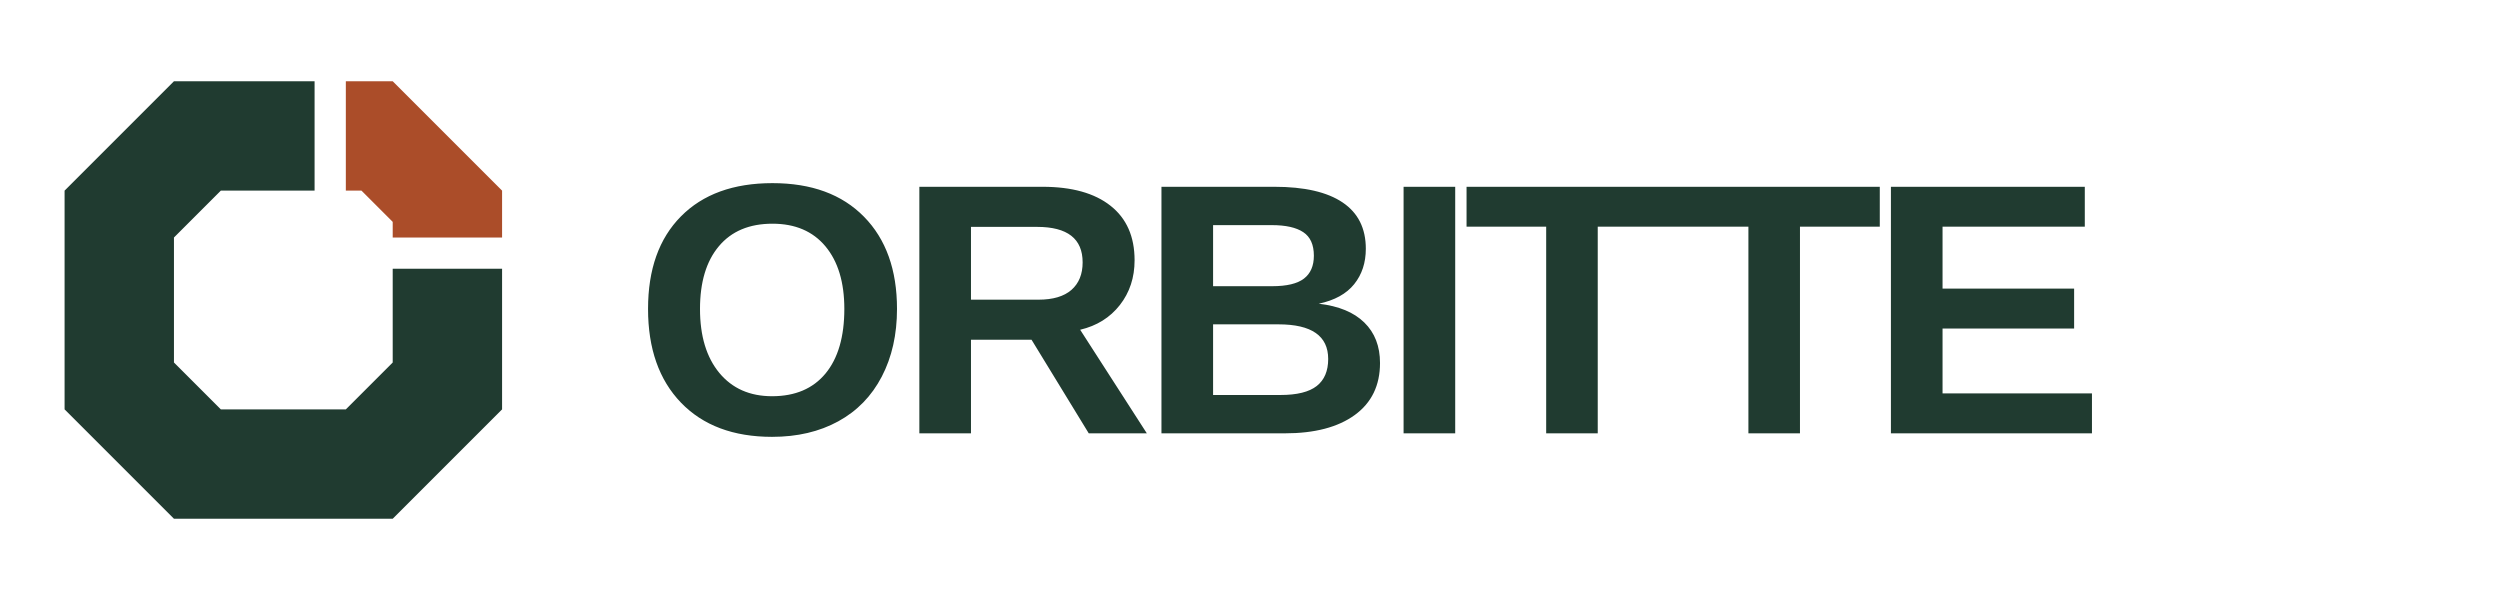
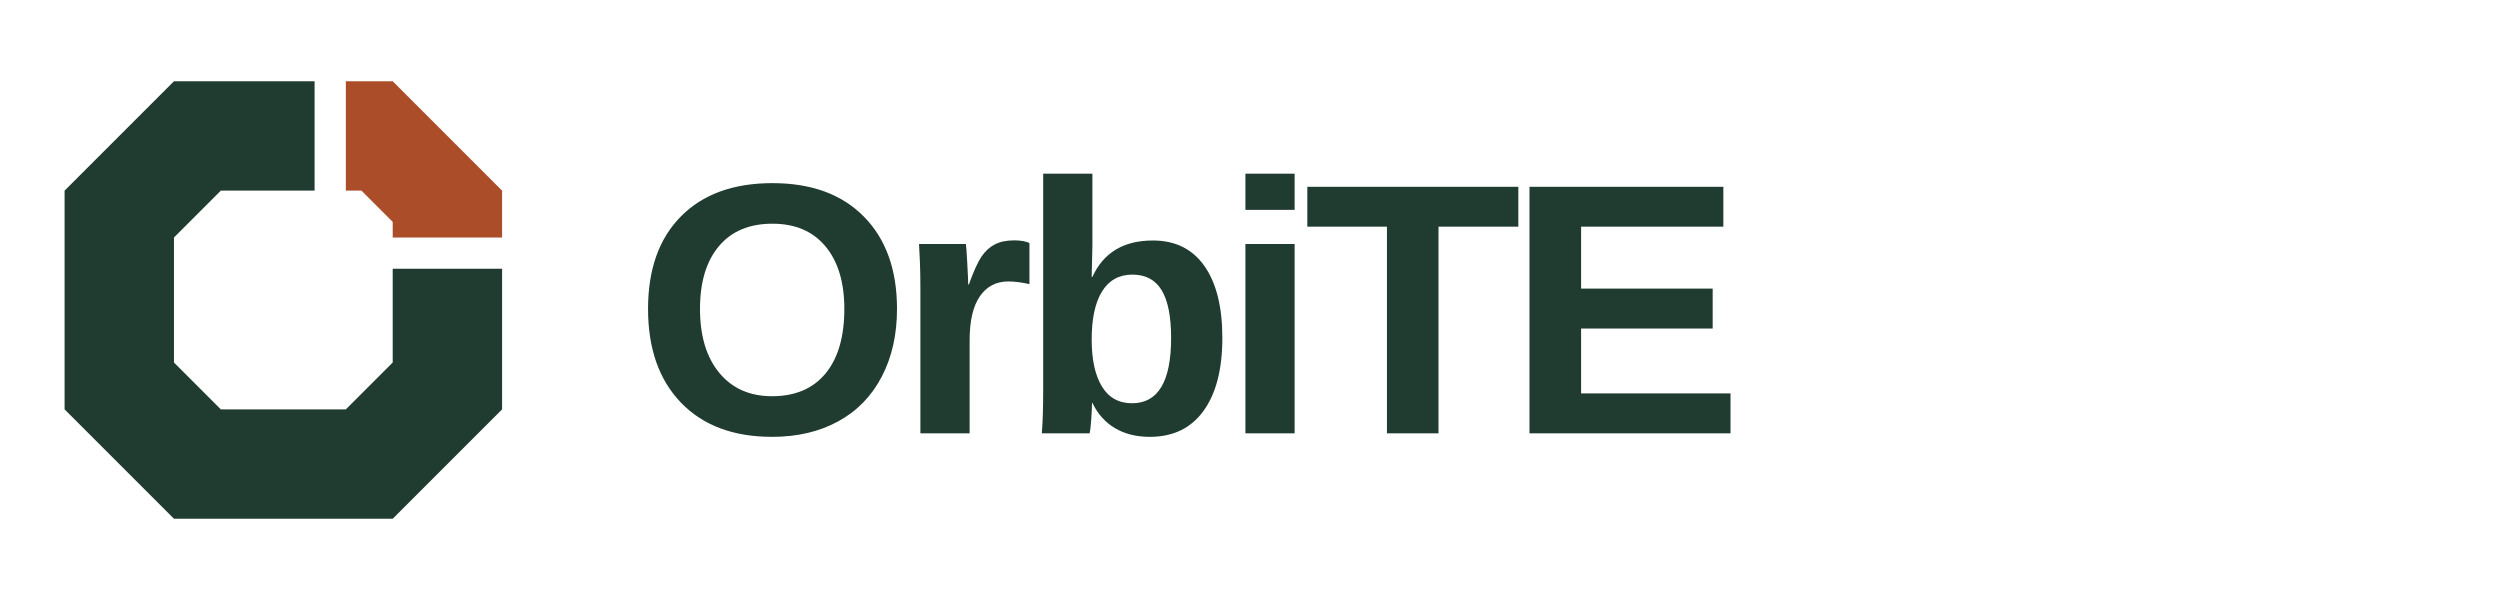
<svg xmlns="http://www.w3.org/2000/svg" width="600" height="144" viewBox="0 0 600 144" role="img" aria-labelledby="title desc">
  <g transform="translate(8 12) scale(1.875)">
    <path d="M18 4H36V18H24L18 24V40L24 46H40L46 40V28H60V46L46 60H18L4 46V18Z" fill="#203b30" />
    <path d="M40 4H46L60 18V24H46V22L42 18H40Z" fill="#ab4d29" />
  </g>
-   <text x="152" y="104" fill="#203b30" font-family="Arial, Helvetica, sans-serif" font-size="86" font-weight="900" letter-spacing="-4">ORBITTE</text>
+   <text x="152" y="104" fill="#203b30" font-family="Arial, Helvetica, sans-serif" font-size="86" font-weight="900" letter-spacing="-4">OrbiTE</text>
</svg>
